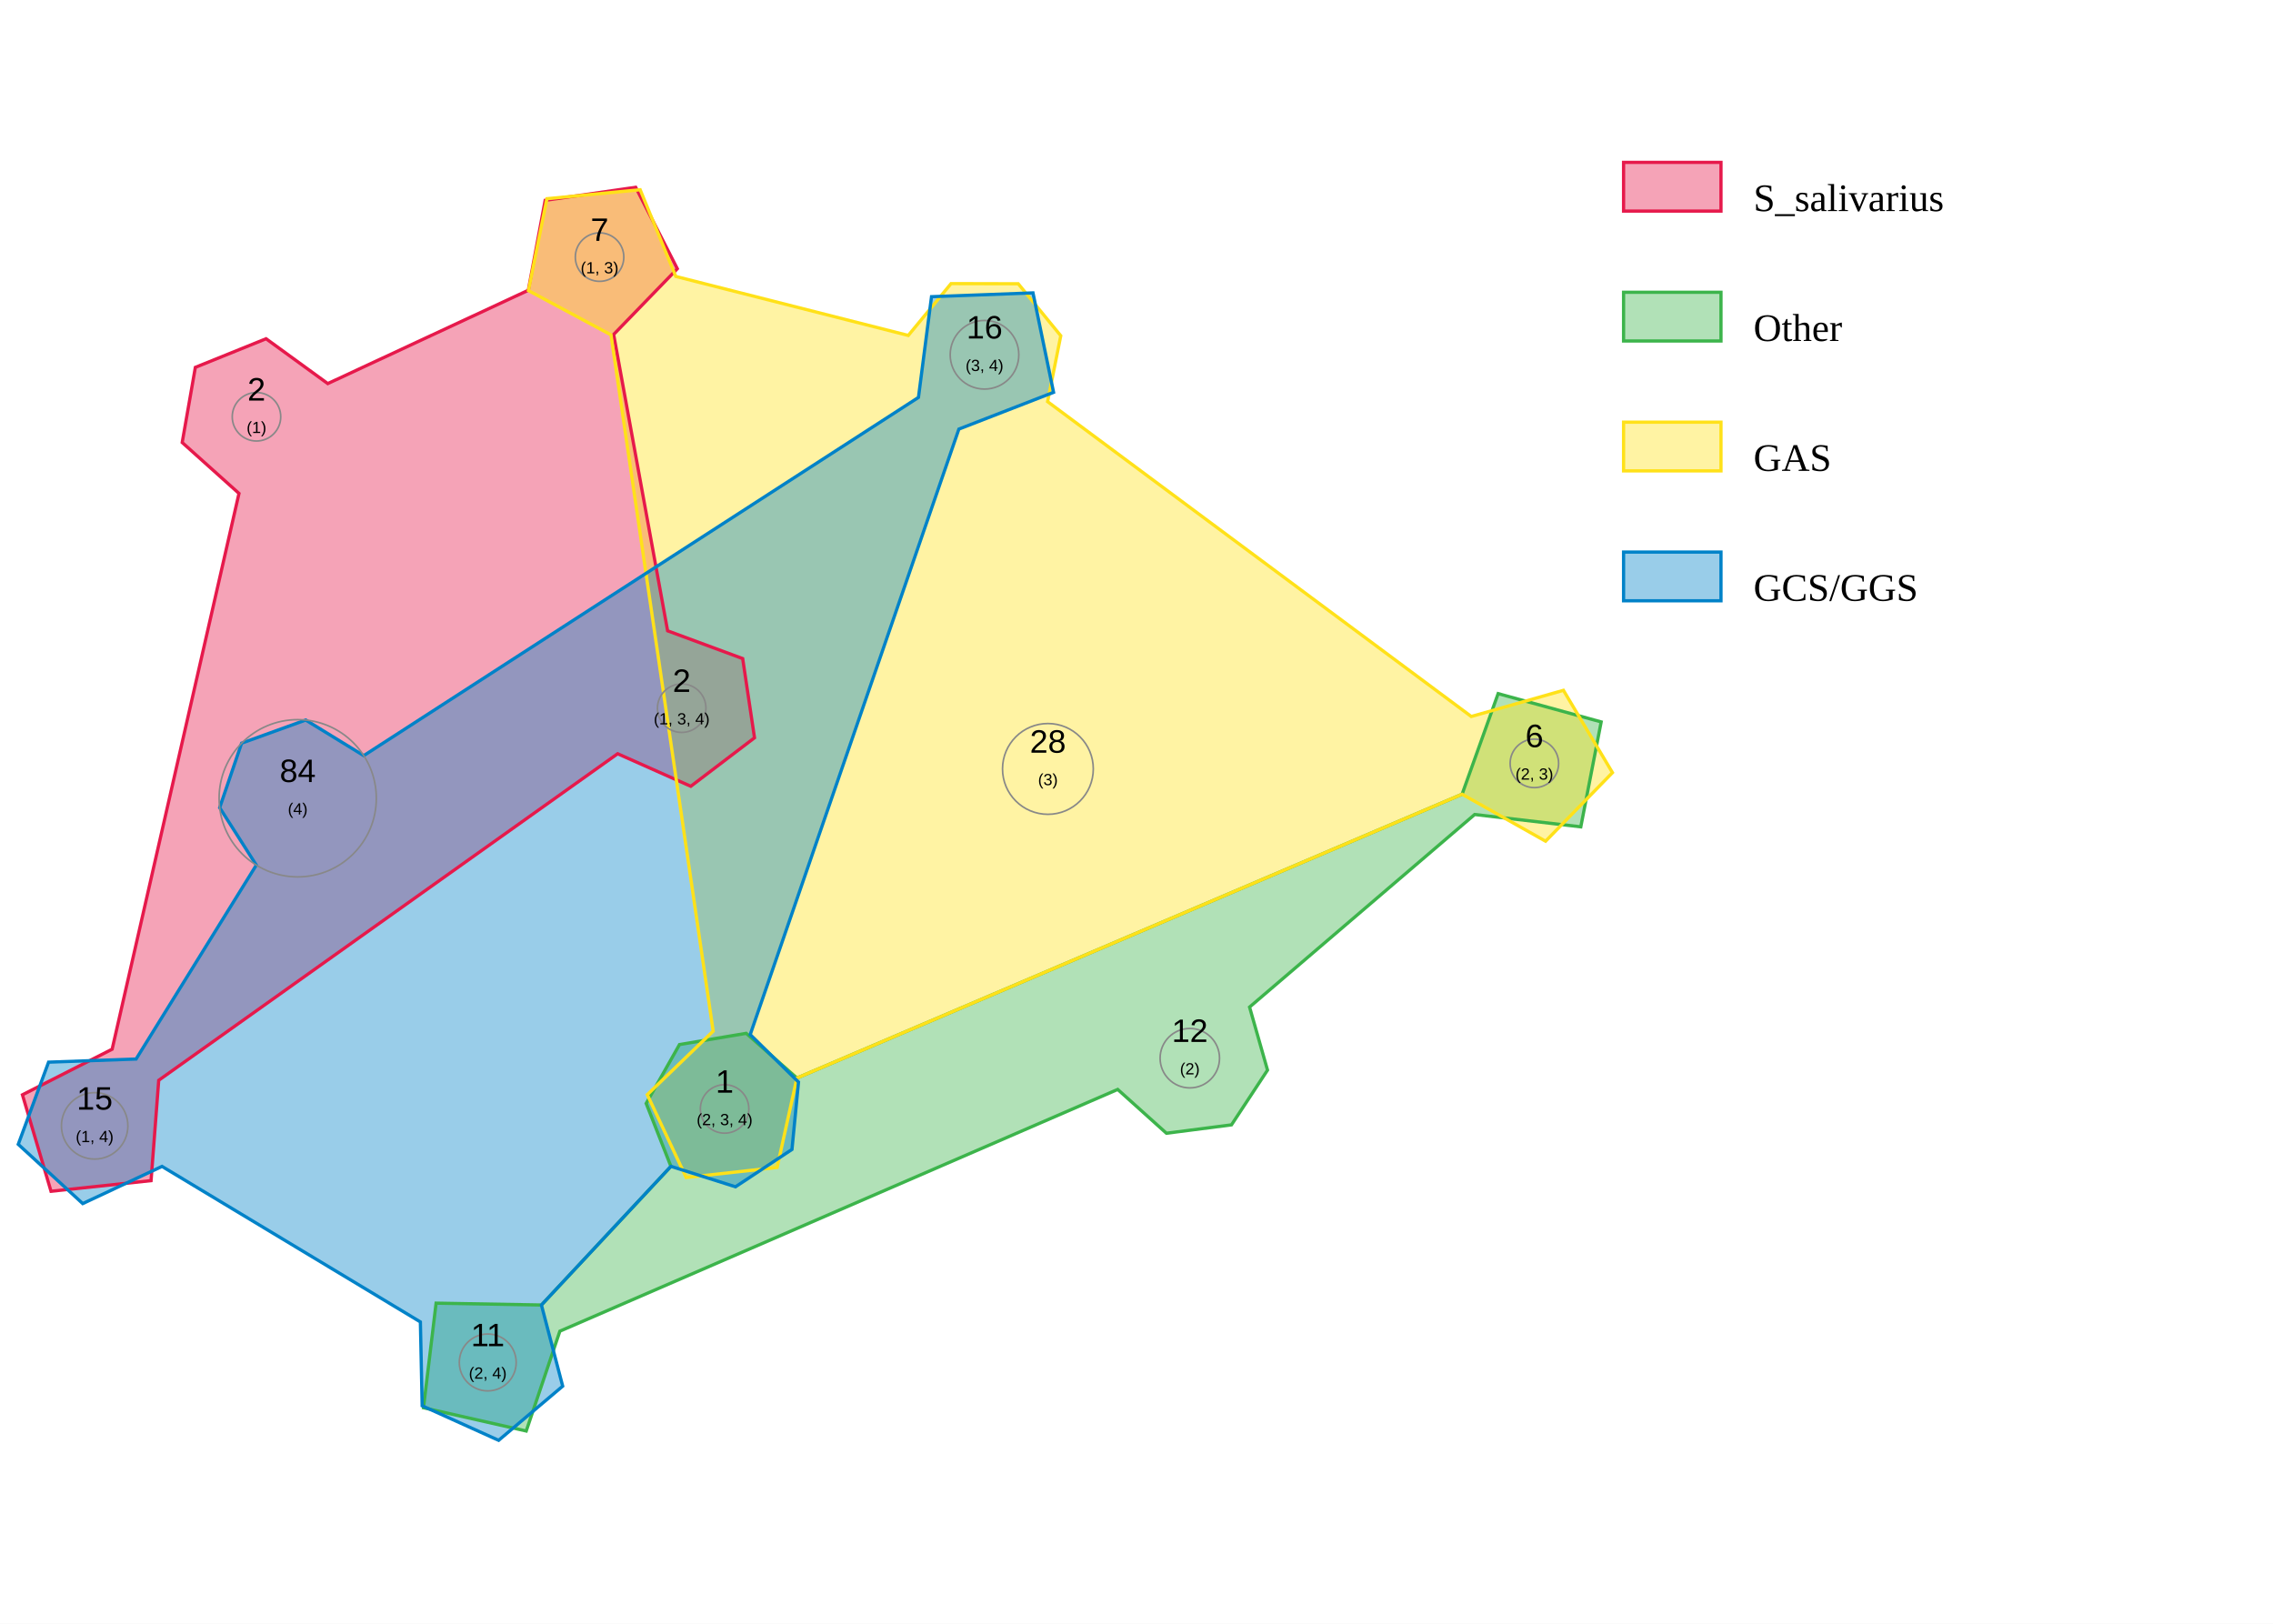
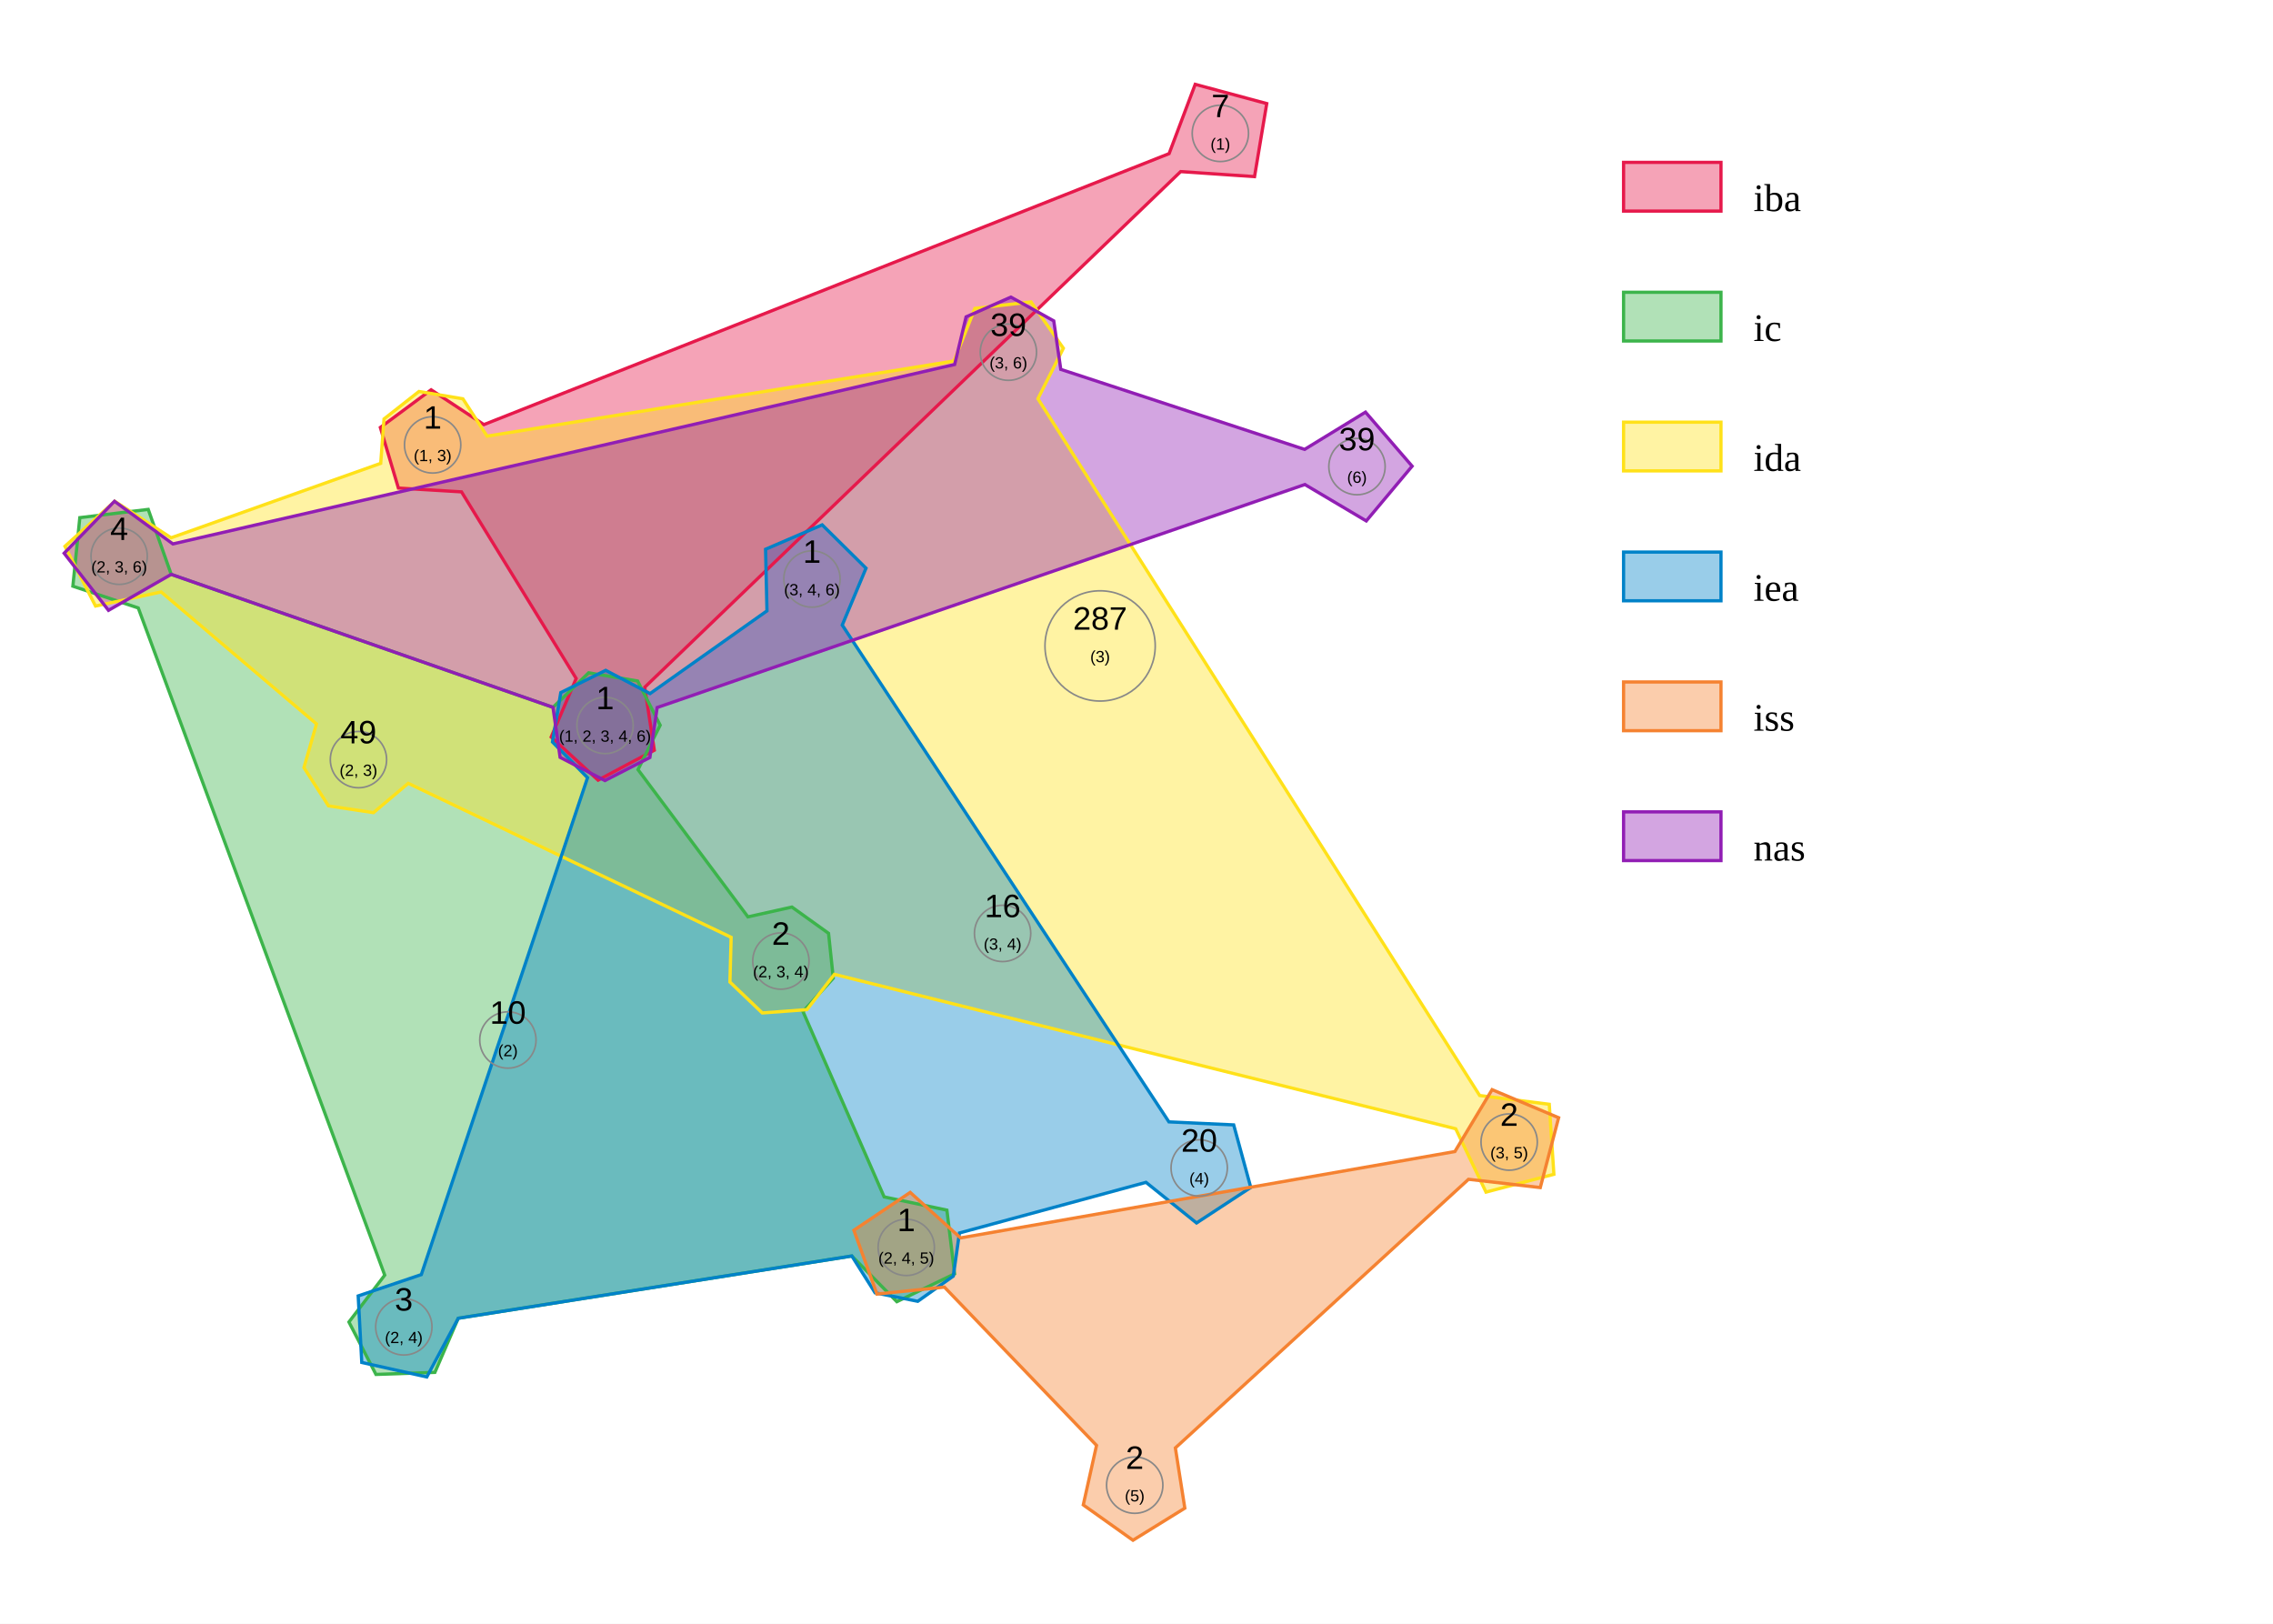
<svg xmlns="http://www.w3.org/2000/svg" xmlns:xlink="http://www.w3.org/1999/xlink" width="700" height="500">
  <defs>
    <style type="text/css">
  .borderLine {
	   stroke: none;
	   fill-opacity: 0.4;
  }
  .outLine {
	   stroke-width: 1;
	   fill: none;
  }
  .circle {
	   stroke: #888888;
	   stroke-width: 0.5;
	   fill: none;
    pointer-events: all;
  }
  .spcircle {
	   stroke: #FF2222;
	   stroke-width: 1;
	   fill: none;
    pointer-events: all;
  }
  .tLabel {
	   font-family: Arial;
    pointer-events: none;
	   font-size: 14px;
	   text-anchor: middle;
	   alignment-baseline: central;
  }
  .nLabel {
	   font-family: Arial;
    pointer-events: none;
	   font-size: 10px;
	   text-anchor: middle;
	   alignment-baseline: central;
  }
  .belong {
	   font-family: Arial;
    pointer-events: none;
	   font-size: 5px;
	   text-anchor: middle;
	   alignment-baseline: central;
  }
  .p0{
    stroke: none;
    fill: #e6194b;
  }
  .q0{
    fill: none;
    stroke: #e6194b;
  }
  .p1{
    stroke: none;
    fill: #3cb44b;
  }
  .q1{
    fill: none;
    stroke: #3cb44b;
  }
  .p2{
    stroke: none;
    fill: #ffe119;
  }
  .q2{
    fill: none;
    stroke: #ffe119;
  }
  .p3{
    stroke: none;
    fill: #0082c8;
  }
  .q3{
    fill: none;
    stroke: #0082c8;
  }
+   .p4{
+     stroke: none;
+     fill: #f58231;
+   }
+   .q4{
+     fill: none;
+     stroke: #f58231;
+   }
+   .p5{
+     stroke: none;
+     fill: #911eb4;
+   }
+   .q5{
+     fill: none;
+     stroke: #911eb4;
+   }

</style>
    <symbol id="bl0">
-       <path d="M 34.54 323.08 L 6.91 337.12 L 15.71 366.83 L 46.52 363.55 L 48.88 332.65 L 190.21 232.10 L 212.74 242.12 L 232.36 227.19 L 228.72 202.80 L 205.60 194.25 L 188.98 102.99 L 208.59 82.75 L 195.77 57.67 L 167.89 61.69 L 162.70 89.38 L 100.94 118.12 L 81.94 104.31 L 60.16 113.12 L 56.11 136.26 L 73.60 151.94 Z" />
+       <path d="M 149.02 130.75 L 132.77 120.03 L 117.13 131.63 L 122.69 150.29 L 142.13 151.46 L 177.44 208.93 L 169.74 226.96 L 184.18 240.23 L 201.50 231.01 L 198.56 211.62 L 363.60 52.84 L 386.35 54.39 L 390.11 31.89 L 368.08 25.97 L 360.04 47.31 Z" />
    </symbol>
    <symbol id="bl1">
-       <path d="M 166.74 401.85 L 134.30 401.28 L 130.42 433.49 L 162.06 440.65 L 172.42 409.91 L 344.21 335.47 L 359.22 348.96 L 379.25 346.38 L 390.35 329.52 L 384.82 310.11 L 454.14 250.81 L 486.83 254.61 L 493.10 222.30 L 461.37 213.59 L 450.27 244.57 L 245.42 331.97 L 229.80 318.19 L 209.26 321.65 L 199.00 339.78 L 206.62 359.16 Z" />
+       <path d="M 52.73 176.87 L 45.65 156.86 L 24.58 159.40 L 22.44 180.51 L 42.58 187.21 L 118.48 392.66 L 107.46 407.09 L 115.78 423.23 L 133.93 422.60 L 141.13 405.93 L 262.33 386.76 L 276.19 400.83 L 293.98 392.26 L 291.61 372.64 L 272.28 368.56 L 247.29 311.49 L 256.62 301.21 L 255.16 287.40 L 243.88 279.31 L 230.33 282.33 L 196.48 236.99 L 203.31 223.31 L 196.36 209.70 L 181.29 207.18 L 170.30 217.81 Z" />
    </symbol>
    <symbol id="bl2">
-       <path d="M 208.11 85.12 L 197.15 58.43 L 168.43 61.19 L 162.74 89.48 L 188.16 103.12 L 219.63 317.52 L 199.34 337.08 L 211.31 362.59 L 239.33 359.49 L 245.42 331.97 L 450.27 244.57 L 475.98 259.03 L 496.58 237.92 L 481.48 212.57 L 453.10 220.63 L 322.62 123.68 L 326.68 103.39 L 313.58 87.38 L 292.89 87.33 L 279.72 103.29 Z" />
+       <path d="M 52.69 165.60 L 35.34 154.36 L 20.00 168.22 L 29.42 186.62 L 49.63 182.28 L 97.46 222.92 L 93.60 236.38 L 101.17 248.16 L 115.01 250.24 L 125.72 241.21 L 225.16 288.63 L 224.79 302.40 L 234.76 311.92 L 248.50 310.90 L 256.96 300.03 L 448.30 347.58 L 457.63 367.08 L 478.54 361.60 L 477.12 340.04 L 455.68 337.34 L 319.64 122.78 L 327.48 107.24 L 317.52 92.97 L 300.23 94.97 L 293.79 111.15 L 150.00 134.30 L 142.55 122.80 L 129.03 120.55 L 118.26 129.01 L 117.24 142.68 Z" />
    </symbol>
    <symbol id="bl3">
-       <path d="M 41.91 326.11 L 14.96 327.07 L 5.62 352.37 L 25.48 370.62 L 49.89 359.17 L 129.46 407.06 L 130.01 432.89 L 153.56 443.52 L 173.29 426.84 L 166.74 401.85 L 206.62 359.16 L 226.50 365.45 L 243.90 353.95 L 245.91 333.20 L 231.04 318.58 L 295.30 132.13 L 324.46 120.81 L 318.12 90.19 L 286.87 91.36 L 282.85 122.38 L 112.02 232.68 L 94.14 221.72 L 74.41 228.85 L 67.65 248.71 L 78.93 266.39 Z" />
+       <path d="M 129.75 392.49 L 110.31 399.06 L 111.41 419.55 L 131.44 424.01 L 141.13 405.93 L 262.33 386.76 L 269.49 398.10 L 282.64 400.71 L 293.58 392.95 L 295.47 379.67 L 352.93 364.08 L 368.49 376.59 L 385.19 365.65 L 379.93 346.39 L 359.98 345.46 L 259.38 192.48 L 266.70 174.97 L 253.20 161.62 L 235.77 169.13 L 236.20 188.10 L 200.19 213.58 L 186.53 206.42 L 172.70 213.27 L 170.14 228.48 L 180.94 239.49 Z" />
+     </symbol>
+     <symbol id="bl4">
+       <path d="M 295.81 381.19 L 280.31 367.18 L 262.96 378.83 L 270.06 398.48 L 290.85 396.35 L 337.69 445.08 L 333.61 463.41 L 348.91 474.29 L 364.88 464.41 L 361.97 445.86 L 452.25 363.14 L 474.35 365.69 L 480.00 344.18 L 459.51 335.54 L 448.05 354.60 Z" />
+     </symbol>
+     <symbol id="bl5">
+       <path d="M 53.24 167.49 L 35.25 154.37 L 19.75 170.36 L 33.41 187.94 L 52.73 176.87 L 170.30 217.81 L 172.49 233.21 L 186.30 240.36 L 200.14 233.26 L 202.38 217.87 L 401.85 149.20 L 420.76 160.41 L 434.88 143.55 L 420.52 126.91 L 401.77 138.38 L 326.68 113.74 L 324.52 98.81 L 311.32 91.49 L 297.52 97.57 L 294.00 112.24 Z" />
    </symbol>
  </defs>
  <rect width="700" height="500" style="fill:#fff;stroke-width:0" />
  <use class="p0 borderLine" xlink:href="#bl0" />
  <use class="p1 borderLine" xlink:href="#bl1" />
  <use class="p2 borderLine" xlink:href="#bl2" />
  <use class="p3 borderLine" xlink:href="#bl3" />
+   <use class="p4 borderLine" xlink:href="#bl4" />
+   <use class="p5 borderLine" xlink:href="#bl5" />
  <use class="q0 outLine" xlink:href="#bl0" />
  <use class="q1 outLine" xlink:href="#bl1" />
  <use class="q2 outLine" xlink:href="#bl2" />
  <use class="q3 outLine" xlink:href="#bl3" />
-   <circle class="circle" cx="78.988" cy="128.336" r="7.467" />
-   <text class="tLabel" x="78.99" y="108.34" />
-   <text class="nLabel" x="78.99" y="123.34">2</text>
-   <text class="belong" x="78.99" y="133.34">(1)</text>
-   <circle class="circle" cx="366.42" cy="325.844" r="9.151" />
-   <text class="tLabel" x="366.42" y="305.84" />
-   <text class="nLabel" x="366.42" y="320.84">12</text>
-   <text class="belong" x="366.42" y="330.84">(2)</text>
-   <circle class="circle" cx="472.533" cy="235.069" r="7.467" />
-   <text class="tLabel" x="472.53" y="215.07" />
-   <text class="nLabel" x="472.53" y="230.07">6</text>
-   <text class="belong" x="472.53" y="240.07">(2, 3)</text>
-   <circle class="circle" cx="223.151" cy="341.472" r="7.467" />
-   <text class="tLabel" x="223.15" y="321.47" />
-   <text class="nLabel" x="223.15" y="336.47">1</text>
-   <text class="belong" x="223.15" y="346.47">(2, 3, 4)</text>
-   <circle class="circle" cx="150.208" cy="419.539" r="8.761" />
-   <text class="tLabel" x="150.21" y="399.54" />
-   <text class="nLabel" x="150.21" y="414.54">11</text>
-   <text class="belong" x="150.21" y="424.54">(2, 4)</text>
-   <circle class="circle" cx="322.717" cy="236.775" r="13.978" />
-   <text class="tLabel" x="322.72" y="216.78" />
-   <text class="nLabel" x="322.72" y="231.78">28</text>
-   <text class="belong" x="322.72" y="241.78">(3)</text>
-   <circle class="circle" cx="184.645" cy="79.167" r="7.467" />
-   <text class="tLabel" x="184.65" y="59.17" />
-   <text class="nLabel" x="184.65" y="74.17">7</text>
-   <text class="belong" x="184.65" y="84.17">(1, 3)</text>
-   <circle class="circle" cx="209.935" cy="218.07" r="7.467" />
-   <text class="tLabel" x="209.94" y="198.07" />
-   <text class="nLabel" x="209.94" y="213.07">2</text>
-   <text class="belong" x="209.94" y="223.07">(1, 3, 4)</text>
-   <circle class="circle" cx="303.19" cy="109.243" r="10.566" />
-   <text class="tLabel" x="303.19" y="89.24" />
-   <text class="nLabel" x="303.19" y="104.24">16</text>
-   <text class="belong" x="303.19" y="114.24">(3, 4)</text>
-   <circle class="circle" cx="91.685" cy="245.811" r="24.21" />
-   <text class="tLabel" x="91.69" y="225.81" />
-   <text class="nLabel" x="91.69" y="240.81">84</text>
-   <text class="belong" x="91.69" y="250.81">(4)</text>
-   <circle class="circle" cx="29.151" cy="346.687" r="10.231" />
-   <text class="tLabel" x="29.15" y="326.69" />
-   <text class="nLabel" x="29.15" y="341.69">15</text>
-   <text class="belong" x="29.15" y="351.69">(1, 4)</text>
+   <use class="q4 outLine" xlink:href="#bl4" />
+   <use class="q5 outLine" xlink:href="#bl5" />
+   <circle class="circle" cx="375.827" cy="41.073" r="8.671" />
+   <text class="tLabel" x="375.83" y="21.07" />
+   <text class="nLabel" x="375.83" y="36.07">7</text>
+   <text class="belong" x="375.83" y="46.07">(1)</text>
+   <circle class="circle" cx="156.412" cy="320.245" r="8.671" />
+   <text class="tLabel" x="156.41" y="300.24" />
+   <text class="nLabel" x="156.41" y="315.24">10</text>
+   <text class="belong" x="156.41" y="325.24">(2)</text>
+   <circle class="circle" cx="110.393" cy="233.908" r="8.671" />
+   <text class="tLabel" x="110.39" y="213.91" />
+   <text class="nLabel" x="110.39" y="228.91">49</text>
+   <text class="belong" x="110.39" y="238.91">(2, 3)</text>
+   <circle class="circle" cx="240.485" cy="295.937" r="8.671" />
+   <text class="tLabel" x="240.48" y="275.94" />
+   <text class="nLabel" x="240.48" y="290.94">2</text>
+   <text class="belong" x="240.48" y="300.94">(2, 3, 4)</text>
+   <circle class="circle" cx="124.365" cy="408.583" r="8.671" />
+   <text class="tLabel" x="124.36" y="388.58" />
+   <text class="nLabel" x="124.36" y="403.58">3</text>
+   <text class="belong" x="124.36" y="413.58">(2, 4)</text>
+   <circle class="circle" cx="279.091" cy="384.108" r="8.671" />
+   <text class="tLabel" x="279.09" y="364.11" />
+   <text class="nLabel" x="279.09" y="379.11">1</text>
+   <text class="belong" x="279.09" y="389.11">(2, 4, 5)</text>
+   <circle class="circle" cx="36.696" cy="171.285" r="8.671" />
+   <text class="tLabel" x="36.70" y="151.28" />
+   <text class="nLabel" x="36.70" y="166.28">4</text>
+   <text class="belong" x="36.70" y="176.28">(2, 3, 6)</text>
+   <circle class="circle" cx="338.791" cy="198.902" r="16.975" />
+   <text class="tLabel" x="338.79" y="178.90" />
+   <text class="nLabel" x="338.79" y="193.90">287</text>
+   <text class="belong" x="338.79" y="203.90">(3)</text>
+   <circle class="circle" cx="133.238" cy="136.994" r="8.671" />
+   <text class="tLabel" x="133.24" y="116.99" />
+   <text class="nLabel" x="133.24" y="131.99">1</text>
+   <text class="belong" x="133.24" y="141.99">(1, 3)</text>
+   <circle class="circle" cx="308.762" cy="287.428" r="8.671" />
+   <text class="tLabel" x="308.76" y="267.43" />
+   <text class="nLabel" x="308.76" y="282.43">16</text>
+   <text class="belong" x="308.76" y="292.43">(3, 4)</text>
+   <circle class="circle" cx="250.053" cy="178.297" r="8.671" />
+   <text class="tLabel" x="250.05" y="158.30" />
+   <text class="nLabel" x="250.05" y="173.30">1</text>
+   <text class="belong" x="250.05" y="183.30">(3, 4, 6)</text>
+   <circle class="circle" cx="464.769" cy="351.675" r="8.671" />
+   <text class="tLabel" x="464.77" y="331.68" />
+   <text class="nLabel" x="464.77" y="346.68">2</text>
+   <text class="belong" x="464.77" y="356.68">(3, 5)</text>
+   <circle class="circle" cx="310.548" cy="108.448" r="8.671" />
+   <text class="tLabel" x="310.55" y="88.45" />
+   <text class="nLabel" x="310.55" y="103.45">39</text>
+   <text class="belong" x="310.55" y="113.45">(3, 6)</text>
+   <circle class="circle" cx="369.311" cy="359.639" r="8.671" />
+   <text class="tLabel" x="369.31" y="339.64" />
+   <text class="nLabel" x="369.31" y="354.64">20</text>
+   <text class="belong" x="369.31" y="364.64">(4)</text>
+   <circle class="circle" cx="349.452" cy="457.323" r="8.671" />
+   <text class="tLabel" x="349.45" y="437.32" />
+   <text class="nLabel" x="349.45" y="452.32">2</text>
+   <text class="belong" x="349.45" y="462.32">(5)</text>
+   <circle class="circle" cx="417.902" cy="143.677" r="8.671" />
+   <text class="tLabel" x="417.90" y="123.68" />
+   <text class="nLabel" x="417.90" y="138.68">39</text>
+   <text class="belong" x="417.90" y="148.68">(6)</text>
+   <circle class="circle" cx="186.331" cy="223.39" r="8.671" />
+   <text class="tLabel" x="186.33" y="203.39" />
+   <text class="nLabel" x="186.33" y="218.39">1</text>
+   <text class="belong" x="186.33" y="228.39">(1, 2, 3, 4, 6)</text>
  <rect class="p0 borderLine" x="500.00" y="50.00" width="30.00" height="15.00" />
  <rect class="q0" x="500.00" y="50.00" width="30.00" height="15.00" />
-   <text class="legend" x="540.00" y="65.00">S_salivarius</text>
+   <text class="legend" x="540.00" y="65.00">iba</text>
  <rect class="p1 borderLine" x="500.00" y="90.00" width="30.00" height="15.00" />
  <rect class="q1" x="500.00" y="90.00" width="30.00" height="15.00" />
-   <text class="legend" x="540.00" y="105.00">Other</text>
+   <text class="legend" x="540.00" y="105.00">ic</text>
  <rect class="p2 borderLine" x="500.00" y="130.00" width="30.00" height="15.00" />
  <rect class="q2" x="500.00" y="130.00" width="30.00" height="15.00" />
-   <text class="legend" x="540.00" y="145.00">GAS</text>
+   <text class="legend" x="540.00" y="145.00">ida</text>
  <rect class="p3 borderLine" x="500.00" y="170.00" width="30.00" height="15.00" />
  <rect class="q3" x="500.00" y="170.00" width="30.00" height="15.00" />
-   <text class="legend" x="540.00" y="185.00">GCS/GGS</text>
+   <text class="legend" x="540.00" y="185.00">iea</text>
+   <rect class="p4 borderLine" x="500.00" y="210.00" width="30.00" height="15.00" />
+   <rect class="q4" x="500.00" y="210.00" width="30.00" height="15.00" />
+   <text class="legend" x="540.00" y="225.00">iss</text>
+   <rect class="p5 borderLine" x="500.00" y="250.00" width="30.00" height="15.00" />
+   <rect class="q5" x="500.00" y="250.00" width="30.00" height="15.00" />
+   <text class="legend" x="540.00" y="265.00">nas</text>
</svg>
